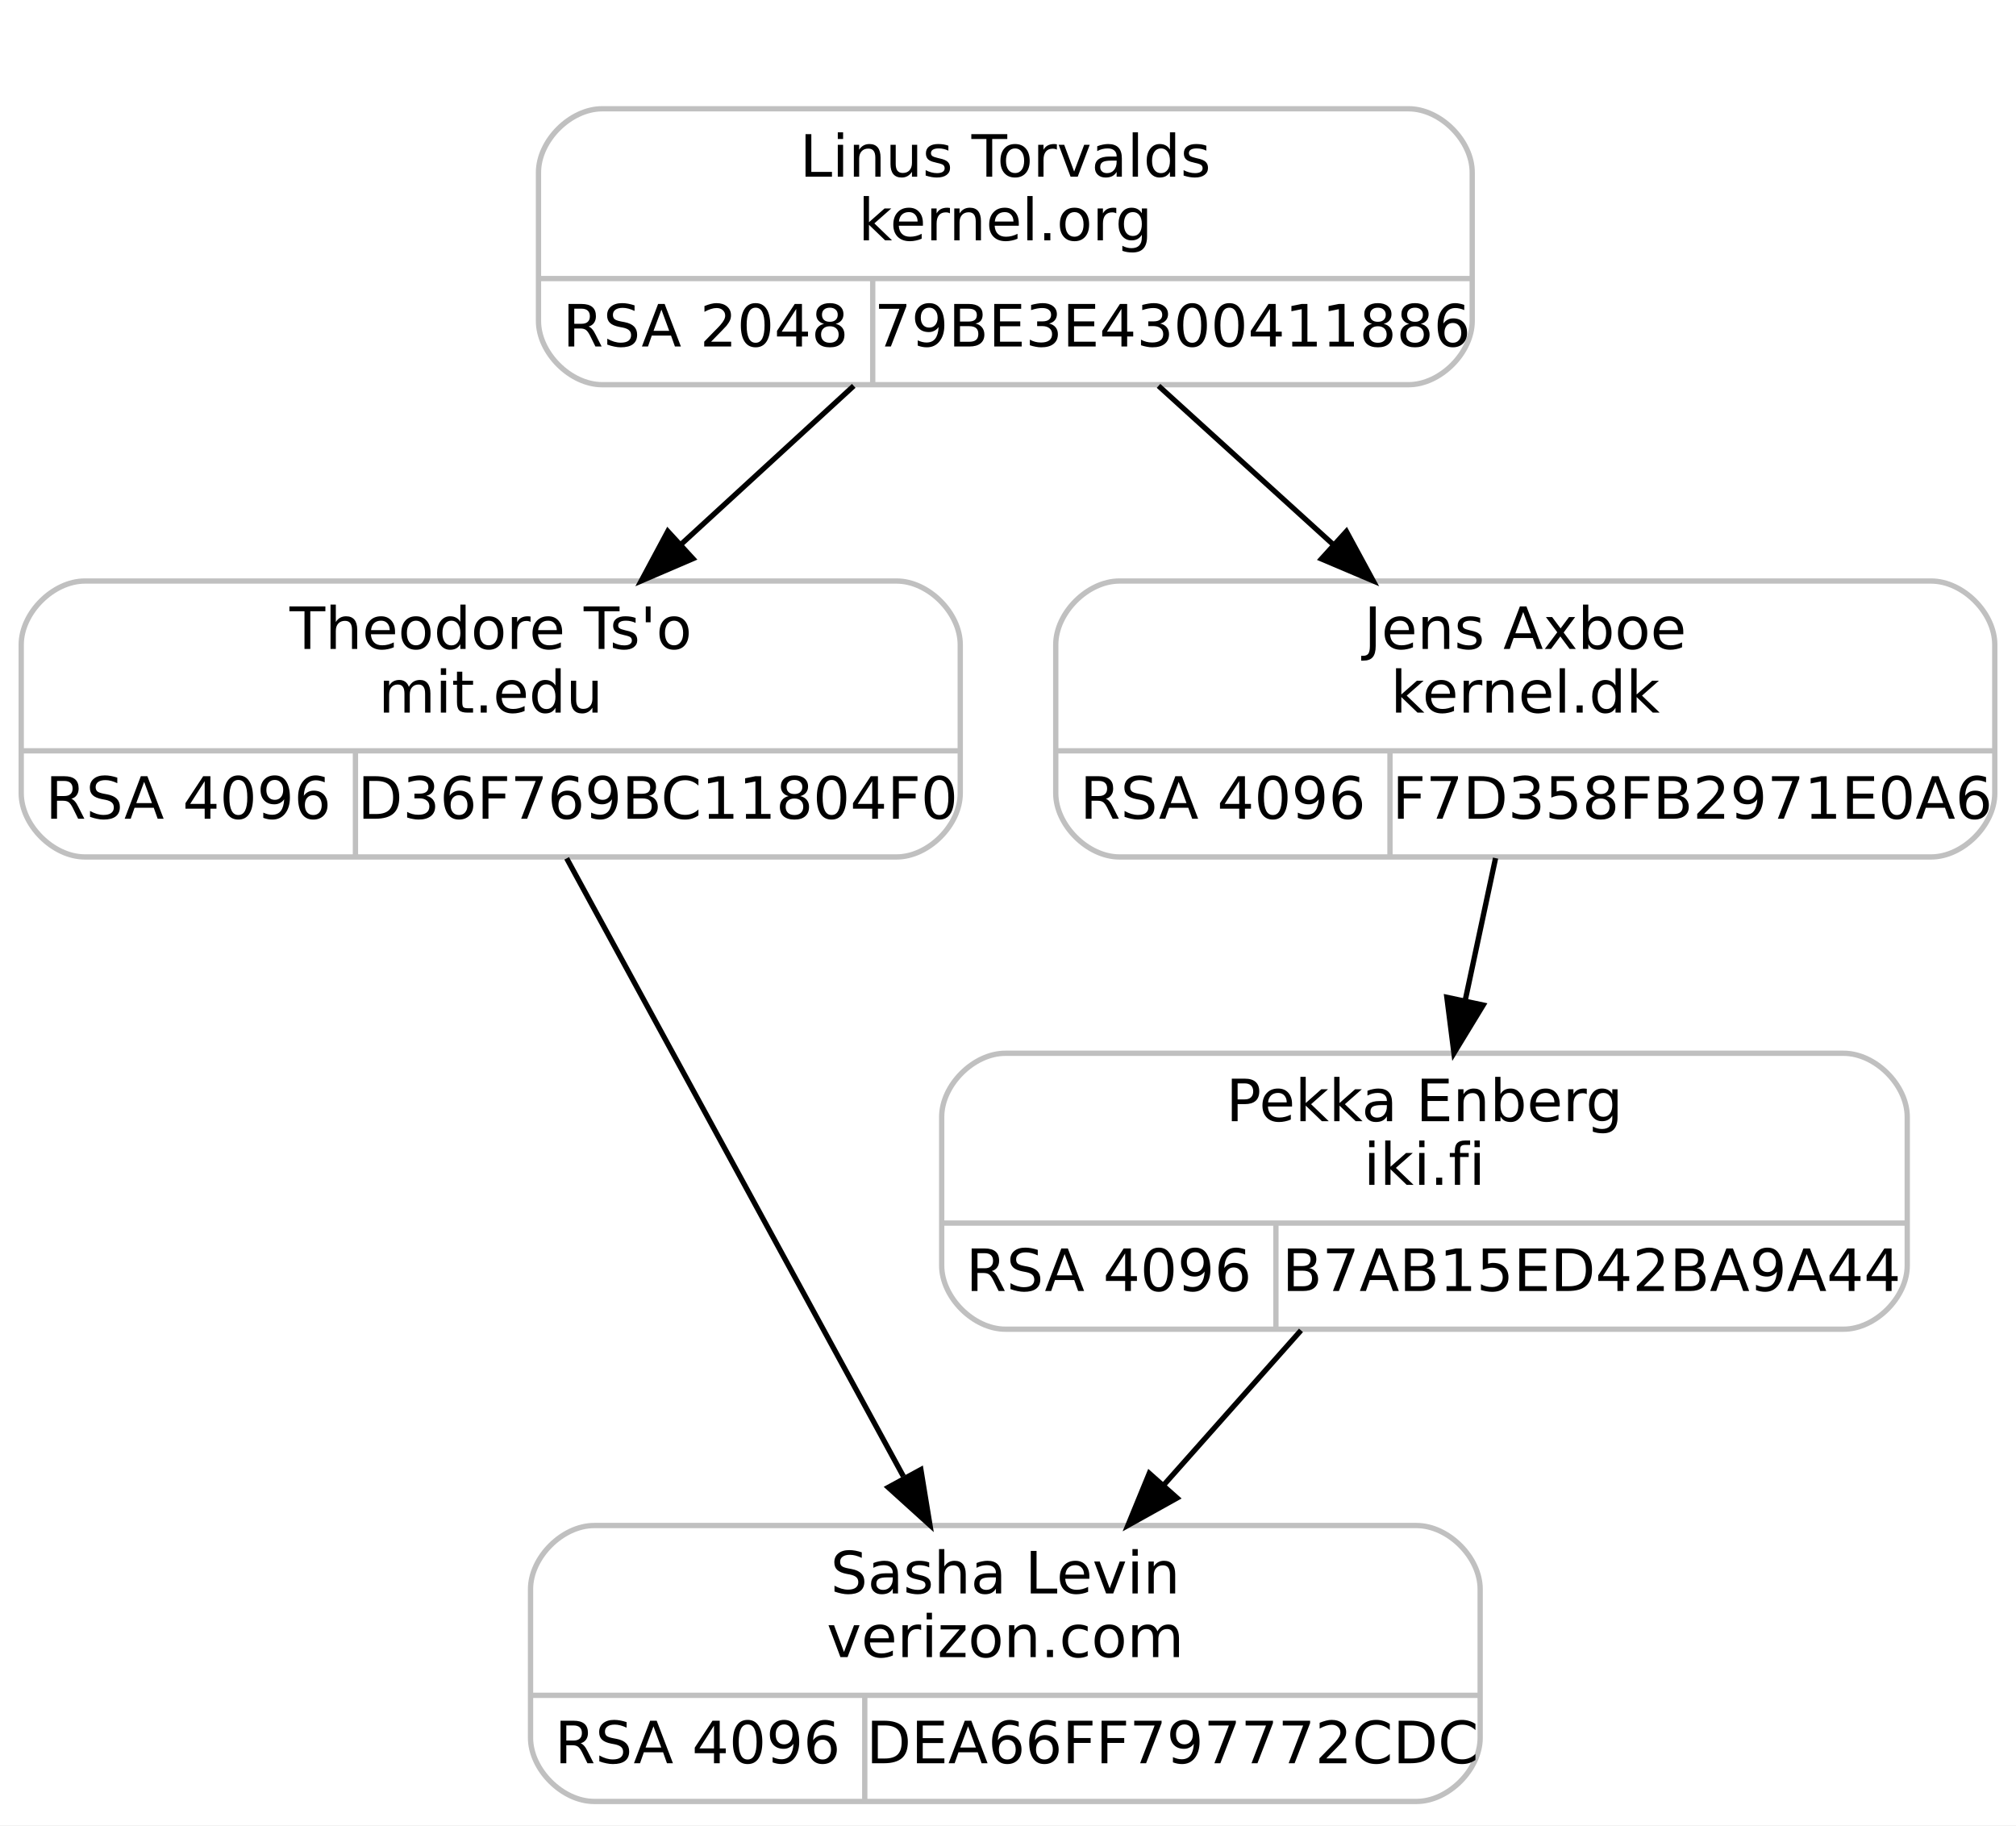
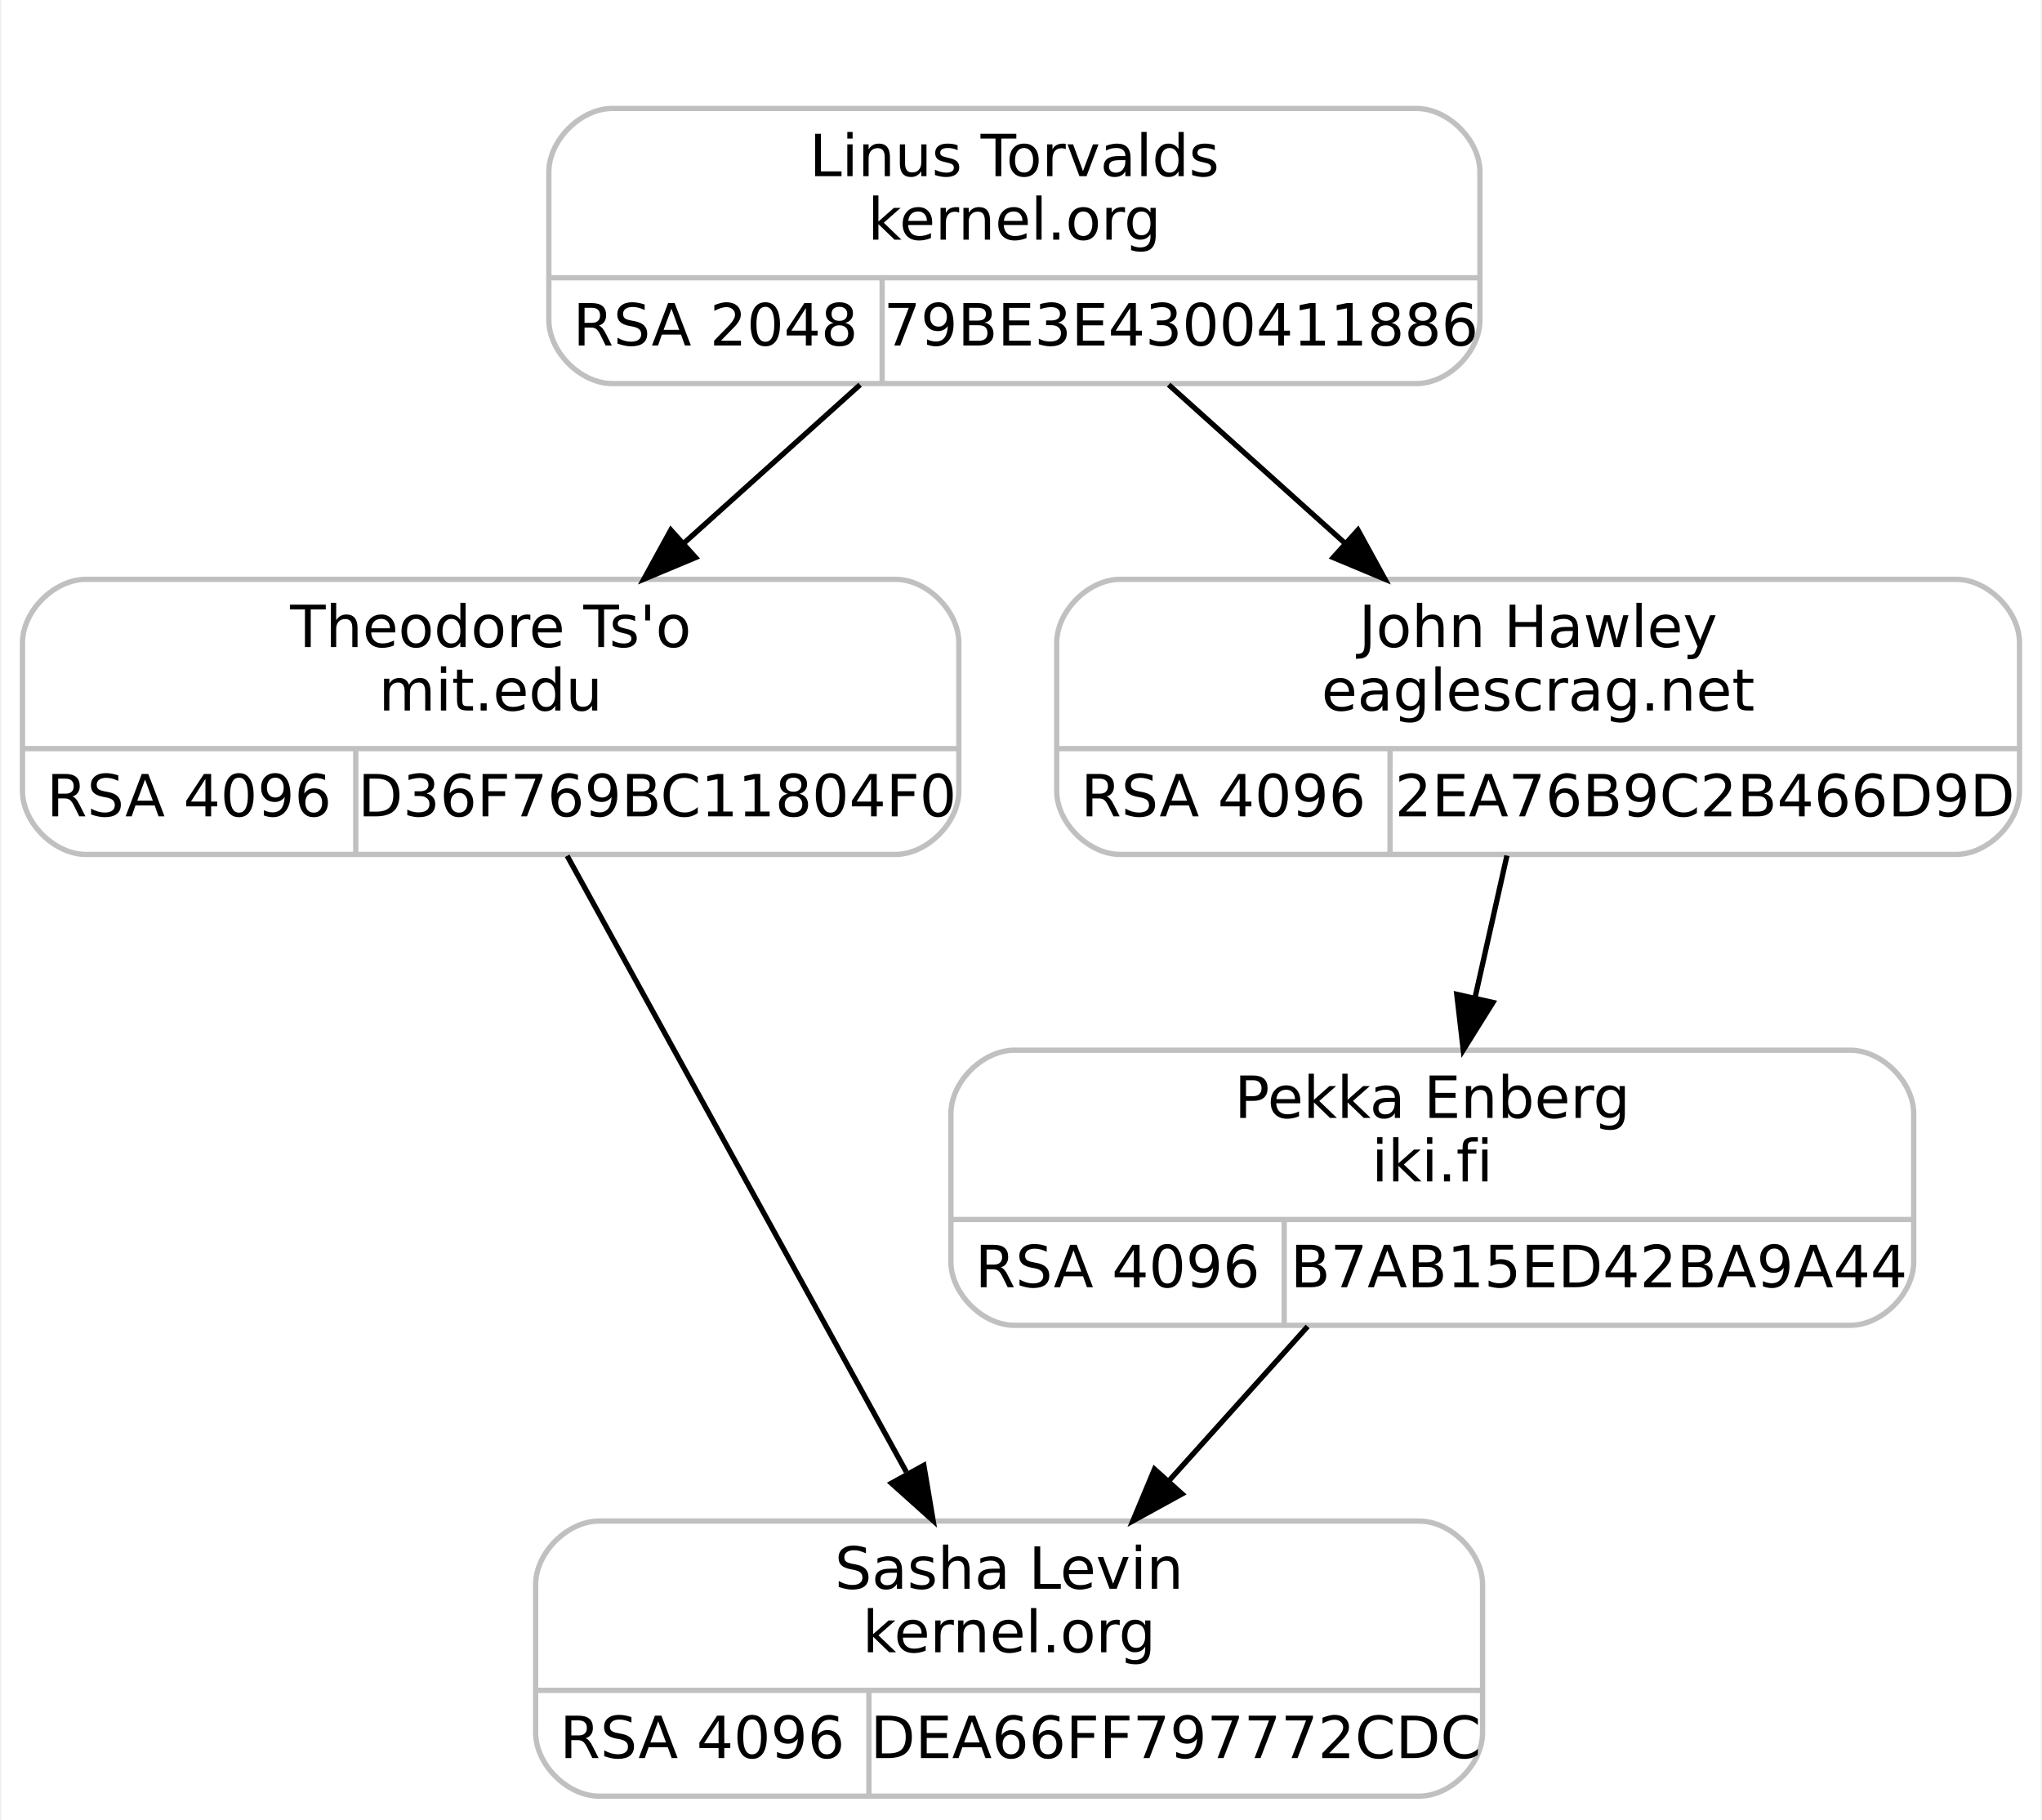
- <svg xmlns="http://www.w3.org/2000/svg" width="380pt" height="344pt" viewBox="0.00 0.00 380.00 344.00">
+ <svg xmlns="http://www.w3.org/2000/svg" width="386pt" height="344pt" viewBox="0.00 0.00 385.50 344.00">
  <g id="graph0" class="graph" transform="scale(1 1) rotate(0) translate(4 340)">
-     <polygon fill="#ffffff" stroke="transparent" points="-4,4 -4,-340 376,-340 376,4 -4,4" />
+     <polygon fill="#ffffff" stroke="transparent" points="-4,4 -4,-340 381.5,-340 381.5,4 -4,4" />
    <g id="clust1" class="cluster">
-       <polygon fill="none" stroke="#ffffff" points="89.5,-259 89.5,-328 281.5,-328 281.5,-259 89.5,-259" />
+       <polygon fill="none" stroke="#ffffff" points="91.5,-259 91.5,-328 283.5,-328 283.5,-259 91.5,-259" />
    </g>
    <g id="node1" class="node">
      <path fill="none" stroke="#c0c0c0" d="M12,-178.5C12,-178.5 165,-178.5 165,-178.5 171,-178.5 177,-184.5 177,-190.5 177,-190.5 177,-218.5 177,-218.5 177,-224.5 171,-230.5 165,-230.5 165,-230.5 12,-230.5 12,-230.5 6,-230.5 0,-224.5 0,-218.5 0,-218.5 0,-190.5 0,-190.5 0,-184.5 6,-178.5 12,-178.5" />
      <text text-anchor="middle" x="88.5" y="-217.7" font-family="droid sans,dejavu sans,helvetica" font-size="11.00" fill="#000000">Theodore Ts'o</text>
      <text text-anchor="middle" x="88.5" y="-205.7" font-family="droid sans,dejavu sans,helvetica" font-size="11.00" fill="#000000">mit.edu</text>
      <polyline fill="none" stroke="#c0c0c0" points="0,-198.5 177,-198.5 " />
      <text text-anchor="middle" x="31.5" y="-185.7" font-family="droid sans,dejavu sans,helvetica" font-size="11.00" fill="#000000">RSA 4096</text>
      <polyline fill="none" stroke="#c0c0c0" points="63,-178.5 63,-198.5 " />
      <text text-anchor="middle" x="120" y="-185.7" font-family="droid sans,dejavu sans,helvetica" font-size="11.00" fill="#000000">D36F769BC11804F0</text>
    </g>
    <g id="node3" class="node">
-       <path fill="none" stroke="#c0c0c0" d="M108,-.5C108,-.5 263,-.5 263,-.5 269,-.5 275,-6.5 275,-12.5 275,-12.5 275,-40.5 275,-40.5 275,-46.5 269,-52.5 263,-52.5 263,-52.5 108,-52.5 108,-52.5 102,-52.5 96,-46.5 96,-40.5 96,-40.5 96,-12.5 96,-12.5 96,-6.5 102,-.5 108,-.5" />
-       <text text-anchor="middle" x="185.5" y="-39.7" font-family="droid sans,dejavu sans,helvetica" font-size="11.00" fill="#000000">Sasha Levin</text>
-       <text text-anchor="middle" x="185.5" y="-27.7" font-family="droid sans,dejavu sans,helvetica" font-size="11.00" fill="#000000">verizon.com</text>
-       <polyline fill="none" stroke="#c0c0c0" points="96,-20.5 275,-20.5 " />
-       <text text-anchor="middle" x="127.5" y="-7.7" font-family="droid sans,dejavu sans,helvetica" font-size="11.00" fill="#000000">RSA 4096</text>
-       <polyline fill="none" stroke="#c0c0c0" points="159,-.5 159,-20.5 " />
-       <text text-anchor="middle" x="217" y="-7.7" font-family="droid sans,dejavu sans,helvetica" font-size="11.00" fill="#000000">DEA66FF797772CDC</text>
+       <path fill="none" stroke="#c0c0c0" d="M109,-.5C109,-.5 264,-.5 264,-.5 270,-.5 276,-6.5 276,-12.5 276,-12.5 276,-40.5 276,-40.5 276,-46.5 270,-52.5 264,-52.5 264,-52.5 109,-52.5 109,-52.5 103,-52.5 97,-46.5 97,-40.5 97,-40.5 97,-12.5 97,-12.5 97,-6.5 103,-.5 109,-.5" />
+       <text text-anchor="middle" x="186.5" y="-39.7" font-family="droid sans,dejavu sans,helvetica" font-size="11.00" fill="#000000">Sasha Levin</text>
+       <text text-anchor="middle" x="186.5" y="-27.7" font-family="droid sans,dejavu sans,helvetica" font-size="11.00" fill="#000000">kernel.org</text>
+       <polyline fill="none" stroke="#c0c0c0" points="97,-20.5 276,-20.5 " />
+       <text text-anchor="middle" x="128.5" y="-7.7" font-family="droid sans,dejavu sans,helvetica" font-size="11.00" fill="#000000">RSA 4096</text>
+       <polyline fill="none" stroke="#c0c0c0" points="160,-.5 160,-20.5 " />
+       <text text-anchor="middle" x="218" y="-7.7" font-family="droid sans,dejavu sans,helvetica" font-size="11.00" fill="#000000">DEA66FF797772CDC</text>
    </g>
    <g id="edge2" class="edge">
-       <path fill="none" stroke="#000000" d="M102.813,-178.236C119.624,-147.385 147.586,-96.074 166.278,-61.774" />
-       <polygon fill="#000000" stroke="#000000" points="169.575,-63.038 171.287,-52.582 163.428,-59.688 169.575,-63.038" />
+       <path fill="none" stroke="#000000" d="M102.96,-178.236C119.945,-147.385 148.195,-96.074 167.079,-61.774" />
+       <polygon fill="#000000" stroke="#000000" points="170.383,-63.031 172.14,-52.582 164.251,-59.654 170.383,-63.031" />
    </g>
    <g id="node2" class="node">
-       <path fill="none" stroke="#c0c0c0" d="M109.5,-267.5C109.5,-267.5 261.5,-267.5 261.5,-267.5 267.5,-267.5 273.5,-273.5 273.5,-279.5 273.5,-279.5 273.5,-307.5 273.5,-307.5 273.5,-313.5 267.5,-319.5 261.5,-319.5 261.5,-319.5 109.5,-319.5 109.5,-319.5 103.5,-319.5 97.5,-313.5 97.5,-307.5 97.5,-307.5 97.5,-279.5 97.5,-279.5 97.5,-273.5 103.5,-267.5 109.5,-267.5" />
-       <text text-anchor="middle" x="185.5" y="-306.7" font-family="droid sans,dejavu sans,helvetica" font-size="11.00" fill="#000000">Linus Torvalds</text>
-       <text text-anchor="middle" x="185.5" y="-294.7" font-family="droid sans,dejavu sans,helvetica" font-size="11.00" fill="#000000">kernel.org</text>
-       <polyline fill="none" stroke="#c0c0c0" points="97.5,-287.5 273.5,-287.5 " />
-       <text text-anchor="middle" x="129" y="-274.7" font-family="droid sans,dejavu sans,helvetica" font-size="11.00" fill="#000000">RSA 2048</text>
-       <polyline fill="none" stroke="#c0c0c0" points="160.5,-267.5 160.5,-287.5 " />
-       <text text-anchor="middle" x="217" y="-274.7" font-family="droid sans,dejavu sans,helvetica" font-size="11.00" fill="#000000">79BE3E4300411886</text>
+       <path fill="none" stroke="#c0c0c0" d="M111.5,-267.5C111.5,-267.5 263.5,-267.5 263.5,-267.5 269.5,-267.5 275.5,-273.5 275.5,-279.5 275.5,-279.5 275.5,-307.5 275.5,-307.5 275.5,-313.5 269.5,-319.5 263.5,-319.5 263.5,-319.5 111.5,-319.5 111.5,-319.5 105.5,-319.5 99.5,-313.5 99.5,-307.5 99.5,-307.5 99.5,-279.5 99.5,-279.5 99.5,-273.5 105.5,-267.5 111.5,-267.5" />
+       <text text-anchor="middle" x="187.5" y="-306.7" font-family="droid sans,dejavu sans,helvetica" font-size="11.00" fill="#000000">Linus Torvalds</text>
+       <text text-anchor="middle" x="187.5" y="-294.7" font-family="droid sans,dejavu sans,helvetica" font-size="11.00" fill="#000000">kernel.org</text>
+       <polyline fill="none" stroke="#c0c0c0" points="99.5,-287.5 275.5,-287.5 " />
+       <text text-anchor="middle" x="131" y="-274.7" font-family="droid sans,dejavu sans,helvetica" font-size="11.00" fill="#000000">RSA 2048</text>
+       <polyline fill="none" stroke="#c0c0c0" points="162.5,-267.5 162.5,-287.5 " />
+       <text text-anchor="middle" x="219" y="-274.7" font-family="droid sans,dejavu sans,helvetica" font-size="11.00" fill="#000000">79BE3E4300411886</text>
    </g>
    <g id="edge1" class="edge">
-       <path fill="none" stroke="#000000" d="M156.921,-267.278C146.758,-257.954 135.183,-247.333 124.48,-237.513" />
-       <polygon fill="#000000" stroke="#000000" points="126.609,-234.716 116.874,-230.534 121.876,-239.874 126.609,-234.716" />
+       <path fill="none" stroke="#000000" d="M158.332,-267.278C147.859,-257.863 135.916,-247.126 124.904,-237.227" />
+       <polygon fill="#000000" stroke="#000000" points="127.236,-234.617 117.459,-230.534 122.556,-239.822 127.236,-234.617" />
    </g>
    <g id="node4" class="node">
-       <path fill="none" stroke="#c0c0c0" d="M207,-178.5C207,-178.5 360,-178.5 360,-178.5 366,-178.5 372,-184.5 372,-190.5 372,-190.5 372,-218.5 372,-218.5 372,-224.5 366,-230.5 360,-230.5 360,-230.5 207,-230.5 207,-230.5 201,-230.5 195,-224.5 195,-218.5 195,-218.5 195,-190.5 195,-190.5 195,-184.5 201,-178.5 207,-178.5" />
-       <text text-anchor="middle" x="283.5" y="-217.7" font-family="droid sans,dejavu sans,helvetica" font-size="11.00" fill="#000000">Jens Axboe</text>
-       <text text-anchor="middle" x="283.5" y="-205.7" font-family="droid sans,dejavu sans,helvetica" font-size="11.00" fill="#000000">kernel.dk</text>
-       <polyline fill="none" stroke="#c0c0c0" points="195,-198.5 372,-198.5 " />
-       <text text-anchor="middle" x="226.5" y="-185.7" font-family="droid sans,dejavu sans,helvetica" font-size="11.00" fill="#000000">RSA 4096</text>
-       <polyline fill="none" stroke="#c0c0c0" points="258,-178.5 258,-198.5 " />
-       <text text-anchor="middle" x="315" y="-185.7" font-family="droid sans,dejavu sans,helvetica" font-size="11.00" fill="#000000">F7D358FB2971E0A6</text>
+       <path fill="none" stroke="#c0c0c0" d="M207.5,-178.5C207.5,-178.5 365.5,-178.5 365.5,-178.5 371.5,-178.5 377.5,-184.5 377.5,-190.5 377.5,-190.5 377.5,-218.5 377.5,-218.5 377.5,-224.5 371.5,-230.5 365.5,-230.5 365.5,-230.5 207.5,-230.5 207.5,-230.5 201.5,-230.5 195.5,-224.5 195.5,-218.5 195.5,-218.5 195.5,-190.5 195.5,-190.5 195.5,-184.5 201.5,-178.5 207.5,-178.5" />
+       <text text-anchor="middle" x="286.5" y="-217.7" font-family="droid sans,dejavu sans,helvetica" font-size="11.00" fill="#000000">John Hawley</text>
+       <text text-anchor="middle" x="286.5" y="-205.7" font-family="droid sans,dejavu sans,helvetica" font-size="11.00" fill="#000000">eaglescrag.net</text>
+       <polyline fill="none" stroke="#c0c0c0" points="195.5,-198.5 377.5,-198.5 " />
+       <text text-anchor="middle" x="227" y="-185.7" font-family="droid sans,dejavu sans,helvetica" font-size="11.00" fill="#000000">RSA 4096</text>
+       <polyline fill="none" stroke="#c0c0c0" points="258.5,-178.5 258.5,-198.5 " />
+       <text text-anchor="middle" x="318" y="-185.7" font-family="droid sans,dejavu sans,helvetica" font-size="11.00" fill="#000000">2EA76B9C2B466D9D</text>
    </g>
    <g id="edge3" class="edge">
-       <path fill="none" stroke="#000000" d="M214.373,-267.278C224.641,-257.954 236.336,-247.333 247.149,-237.513" />
-       <polygon fill="#000000" stroke="#000000" points="249.783,-239.848 254.833,-230.534 245.077,-234.666 249.783,-239.848" />
+       <path fill="none" stroke="#000000" d="M216.668,-267.278C227.141,-257.863 239.084,-247.126 250.096,-237.227" />
+       <polygon fill="#000000" stroke="#000000" points="252.444,-239.822 257.541,-230.534 247.764,-234.617 252.444,-239.822" />
    </g>
    <g id="node5" class="node">
-       <path fill="none" stroke="#c0c0c0" d="M185.5,-89.5C185.5,-89.5 343.5,-89.5 343.5,-89.5 349.5,-89.5 355.5,-95.5 355.5,-101.5 355.5,-101.5 355.5,-129.5 355.5,-129.5 355.5,-135.5 349.5,-141.5 343.5,-141.5 343.5,-141.5 185.5,-141.5 185.5,-141.5 179.5,-141.5 173.5,-135.5 173.5,-129.5 173.5,-129.5 173.5,-101.5 173.5,-101.5 173.5,-95.5 179.5,-89.5 185.5,-89.5" />
-       <text text-anchor="middle" x="264.5" y="-128.7" font-family="droid sans,dejavu sans,helvetica" font-size="11.00" fill="#000000">Pekka Enberg</text>
-       <text text-anchor="middle" x="264.5" y="-116.7" font-family="droid sans,dejavu sans,helvetica" font-size="11.00" fill="#000000">iki.fi</text>
-       <polyline fill="none" stroke="#c0c0c0" points="173.5,-109.5 355.5,-109.5 " />
-       <text text-anchor="middle" x="205" y="-96.7" font-family="droid sans,dejavu sans,helvetica" font-size="11.00" fill="#000000">RSA 4096</text>
-       <polyline fill="none" stroke="#c0c0c0" points="236.5,-89.5 236.5,-109.5 " />
-       <text text-anchor="middle" x="296" y="-96.7" font-family="droid sans,dejavu sans,helvetica" font-size="11.00" fill="#000000">B7AB15ED42BA9A44</text>
+       <path fill="none" stroke="#c0c0c0" d="M187.5,-89.5C187.5,-89.5 345.5,-89.5 345.5,-89.5 351.5,-89.5 357.5,-95.5 357.5,-101.5 357.5,-101.5 357.5,-129.5 357.5,-129.5 357.5,-135.5 351.5,-141.5 345.5,-141.5 345.5,-141.5 187.5,-141.5 187.5,-141.5 181.5,-141.5 175.5,-135.5 175.5,-129.5 175.5,-129.5 175.5,-101.5 175.5,-101.5 175.5,-95.5 181.5,-89.5 187.5,-89.5" />
+       <text text-anchor="middle" x="266.5" y="-128.7" font-family="droid sans,dejavu sans,helvetica" font-size="11.00" fill="#000000">Pekka Enberg</text>
+       <text text-anchor="middle" x="266.5" y="-116.7" font-family="droid sans,dejavu sans,helvetica" font-size="11.00" fill="#000000">iki.fi</text>
+       <polyline fill="none" stroke="#c0c0c0" points="175.5,-109.5 357.5,-109.5 " />
+       <text text-anchor="middle" x="207" y="-96.7" font-family="droid sans,dejavu sans,helvetica" font-size="11.00" fill="#000000">RSA 4096</text>
+       <polyline fill="none" stroke="#c0c0c0" points="238.5,-89.5 238.5,-109.5 " />
+       <text text-anchor="middle" x="298" y="-96.7" font-family="droid sans,dejavu sans,helvetica" font-size="11.00" fill="#000000">B7AB15ED42BA9A44</text>
    </g>
    <g id="edge4" class="edge">
-       <path fill="none" stroke="#000000" d="M277.902,-178.278C276.105,-169.859 274.082,-160.383 272.163,-151.394" />
-       <polygon fill="#000000" stroke="#000000" points="275.569,-150.583 270.058,-141.534 268.723,-152.044 275.569,-150.583" />
+       <path fill="none" stroke="#000000" d="M280.608,-178.278C278.716,-169.859 276.586,-160.383 274.566,-151.394" />
+       <polygon fill="#000000" stroke="#000000" points="277.958,-150.523 272.35,-141.534 271.128,-152.058 277.958,-150.523" />
    </g>
    <g id="edge5" class="edge">
-       <path fill="none" stroke="#000000" d="M241.225,-89.278C233.108,-80.135 223.886,-69.745 215.312,-60.086" />
-       <polygon fill="#000000" stroke="#000000" points="217.865,-57.689 208.609,-52.534 212.63,-62.336 217.865,-57.689" />
+       <path fill="none" stroke="#000000" d="M242.93,-89.278C234.711,-80.135 225.372,-69.745 216.69,-60.086" />
+       <polygon fill="#000000" stroke="#000000" points="219.19,-57.632 209.901,-52.534 213.984,-62.311 219.19,-57.632" />
    </g>
  </g>
</svg>
